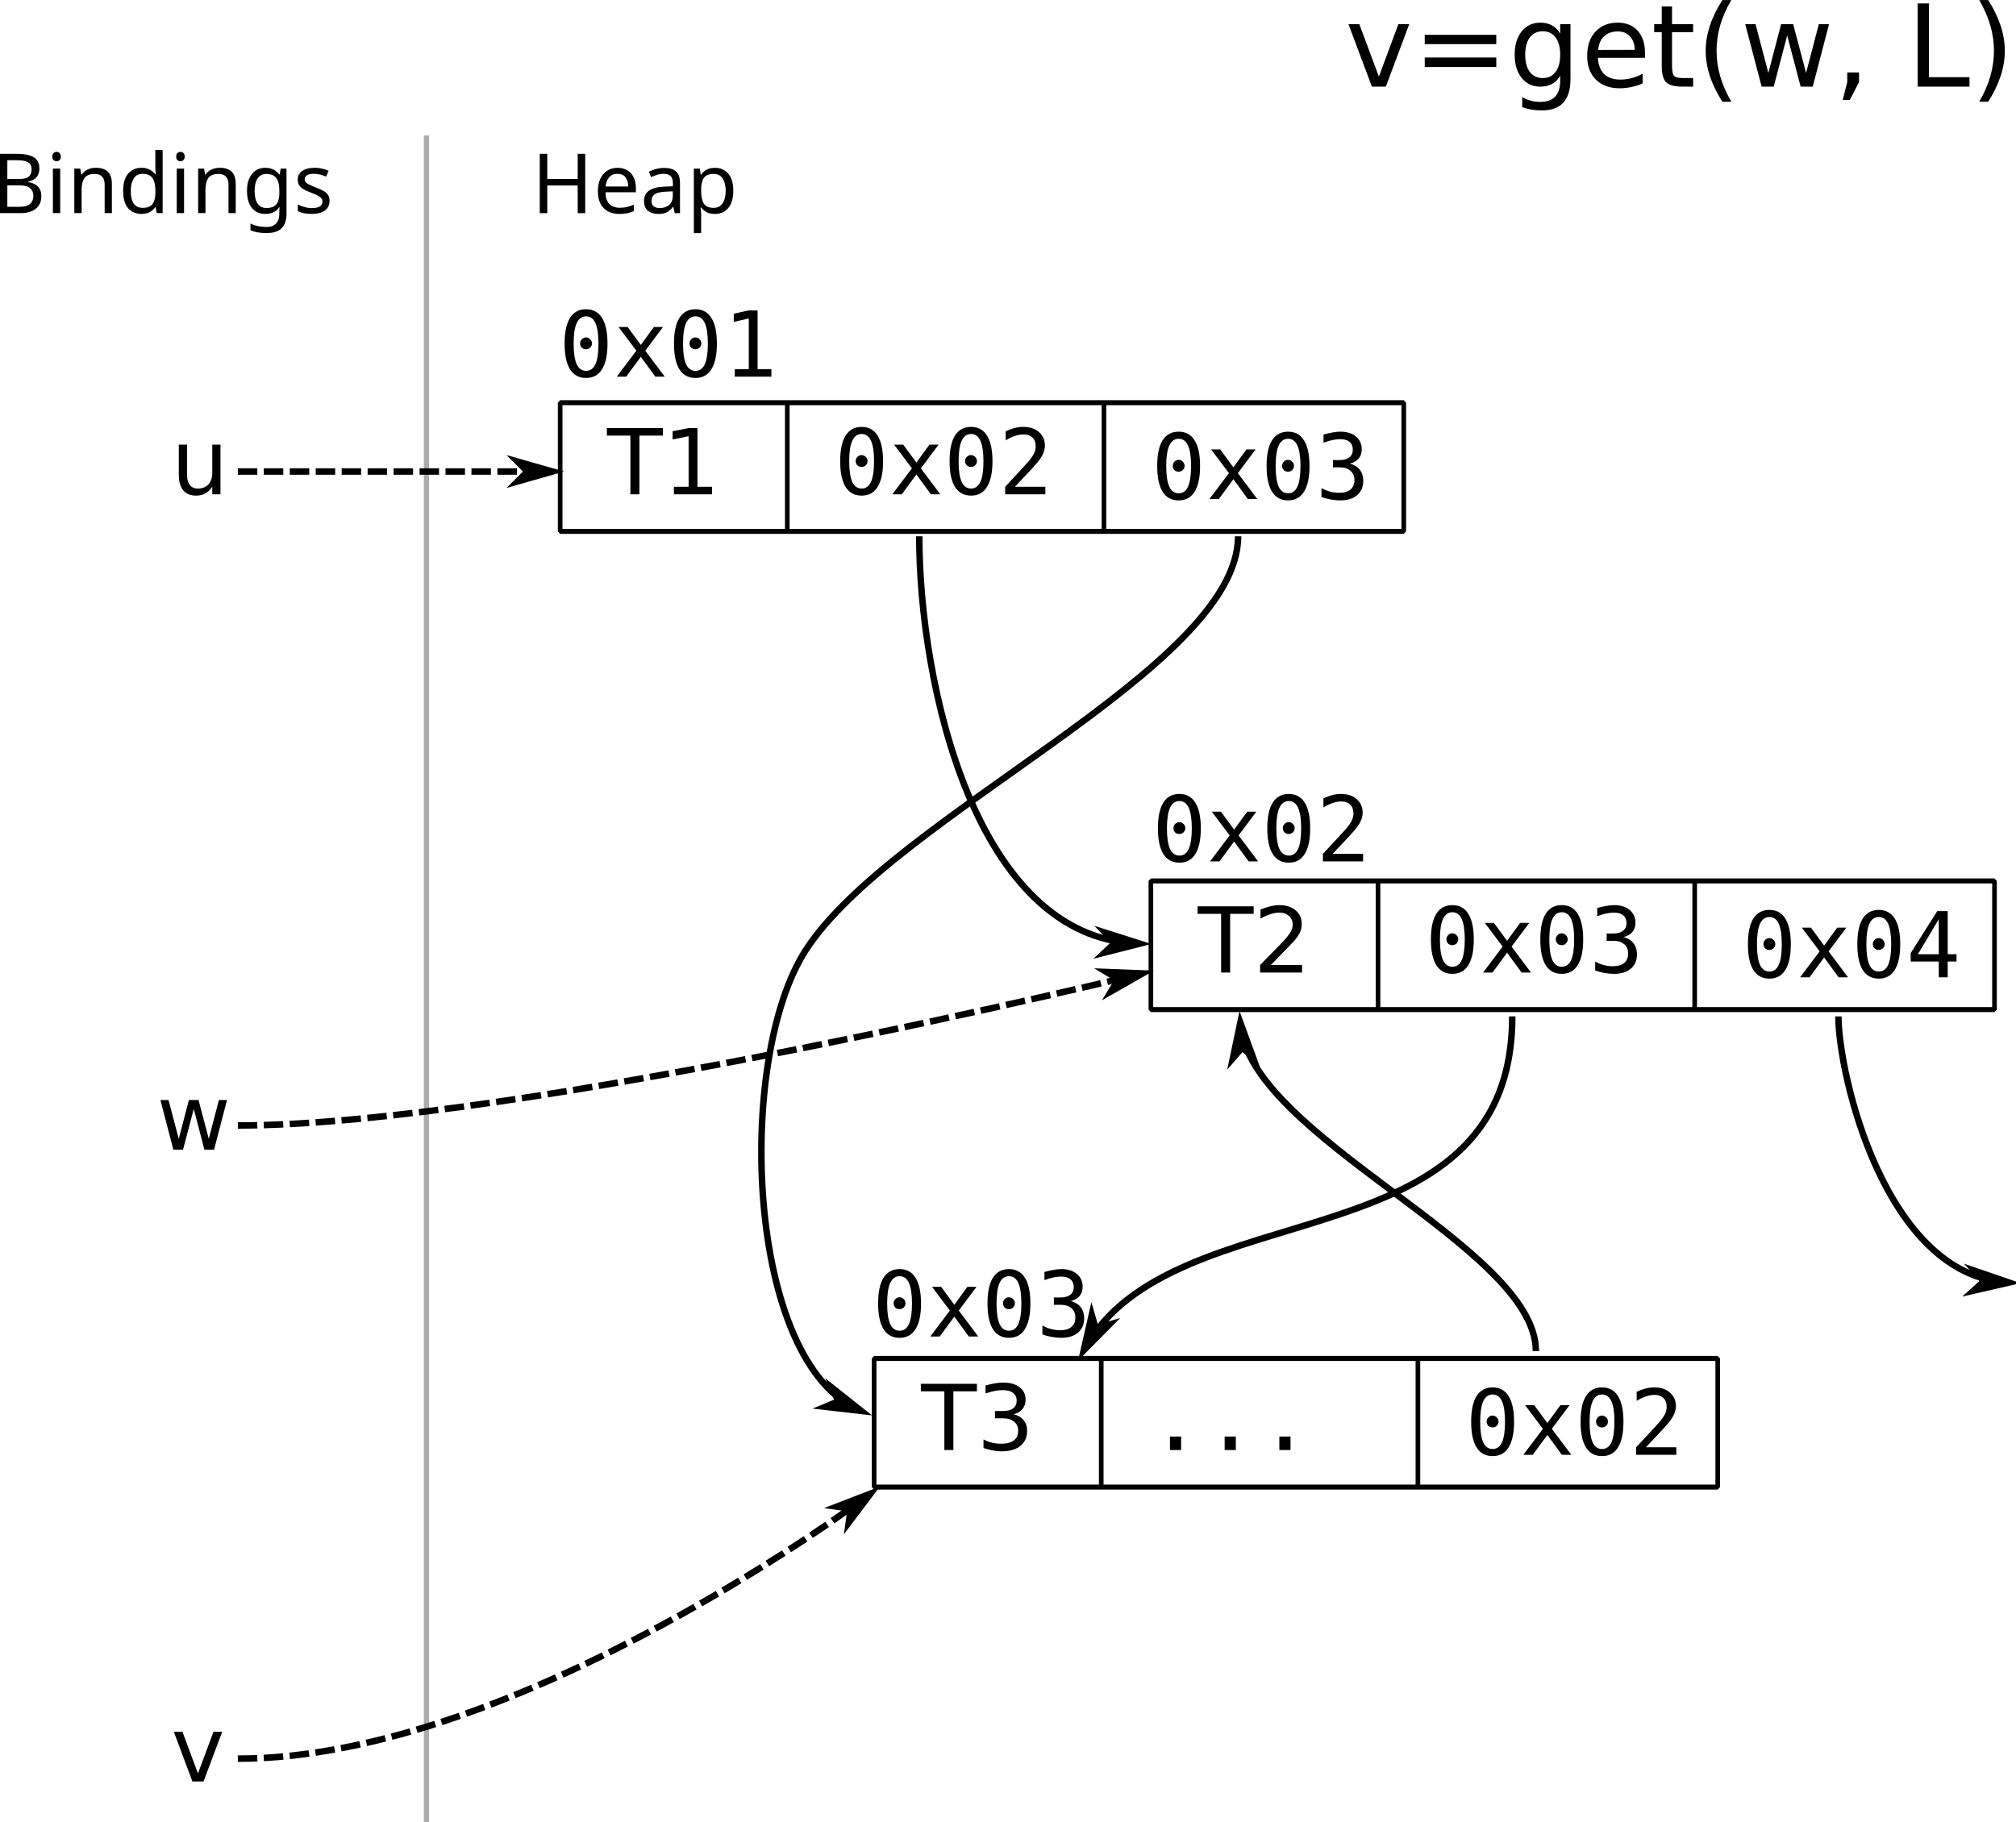
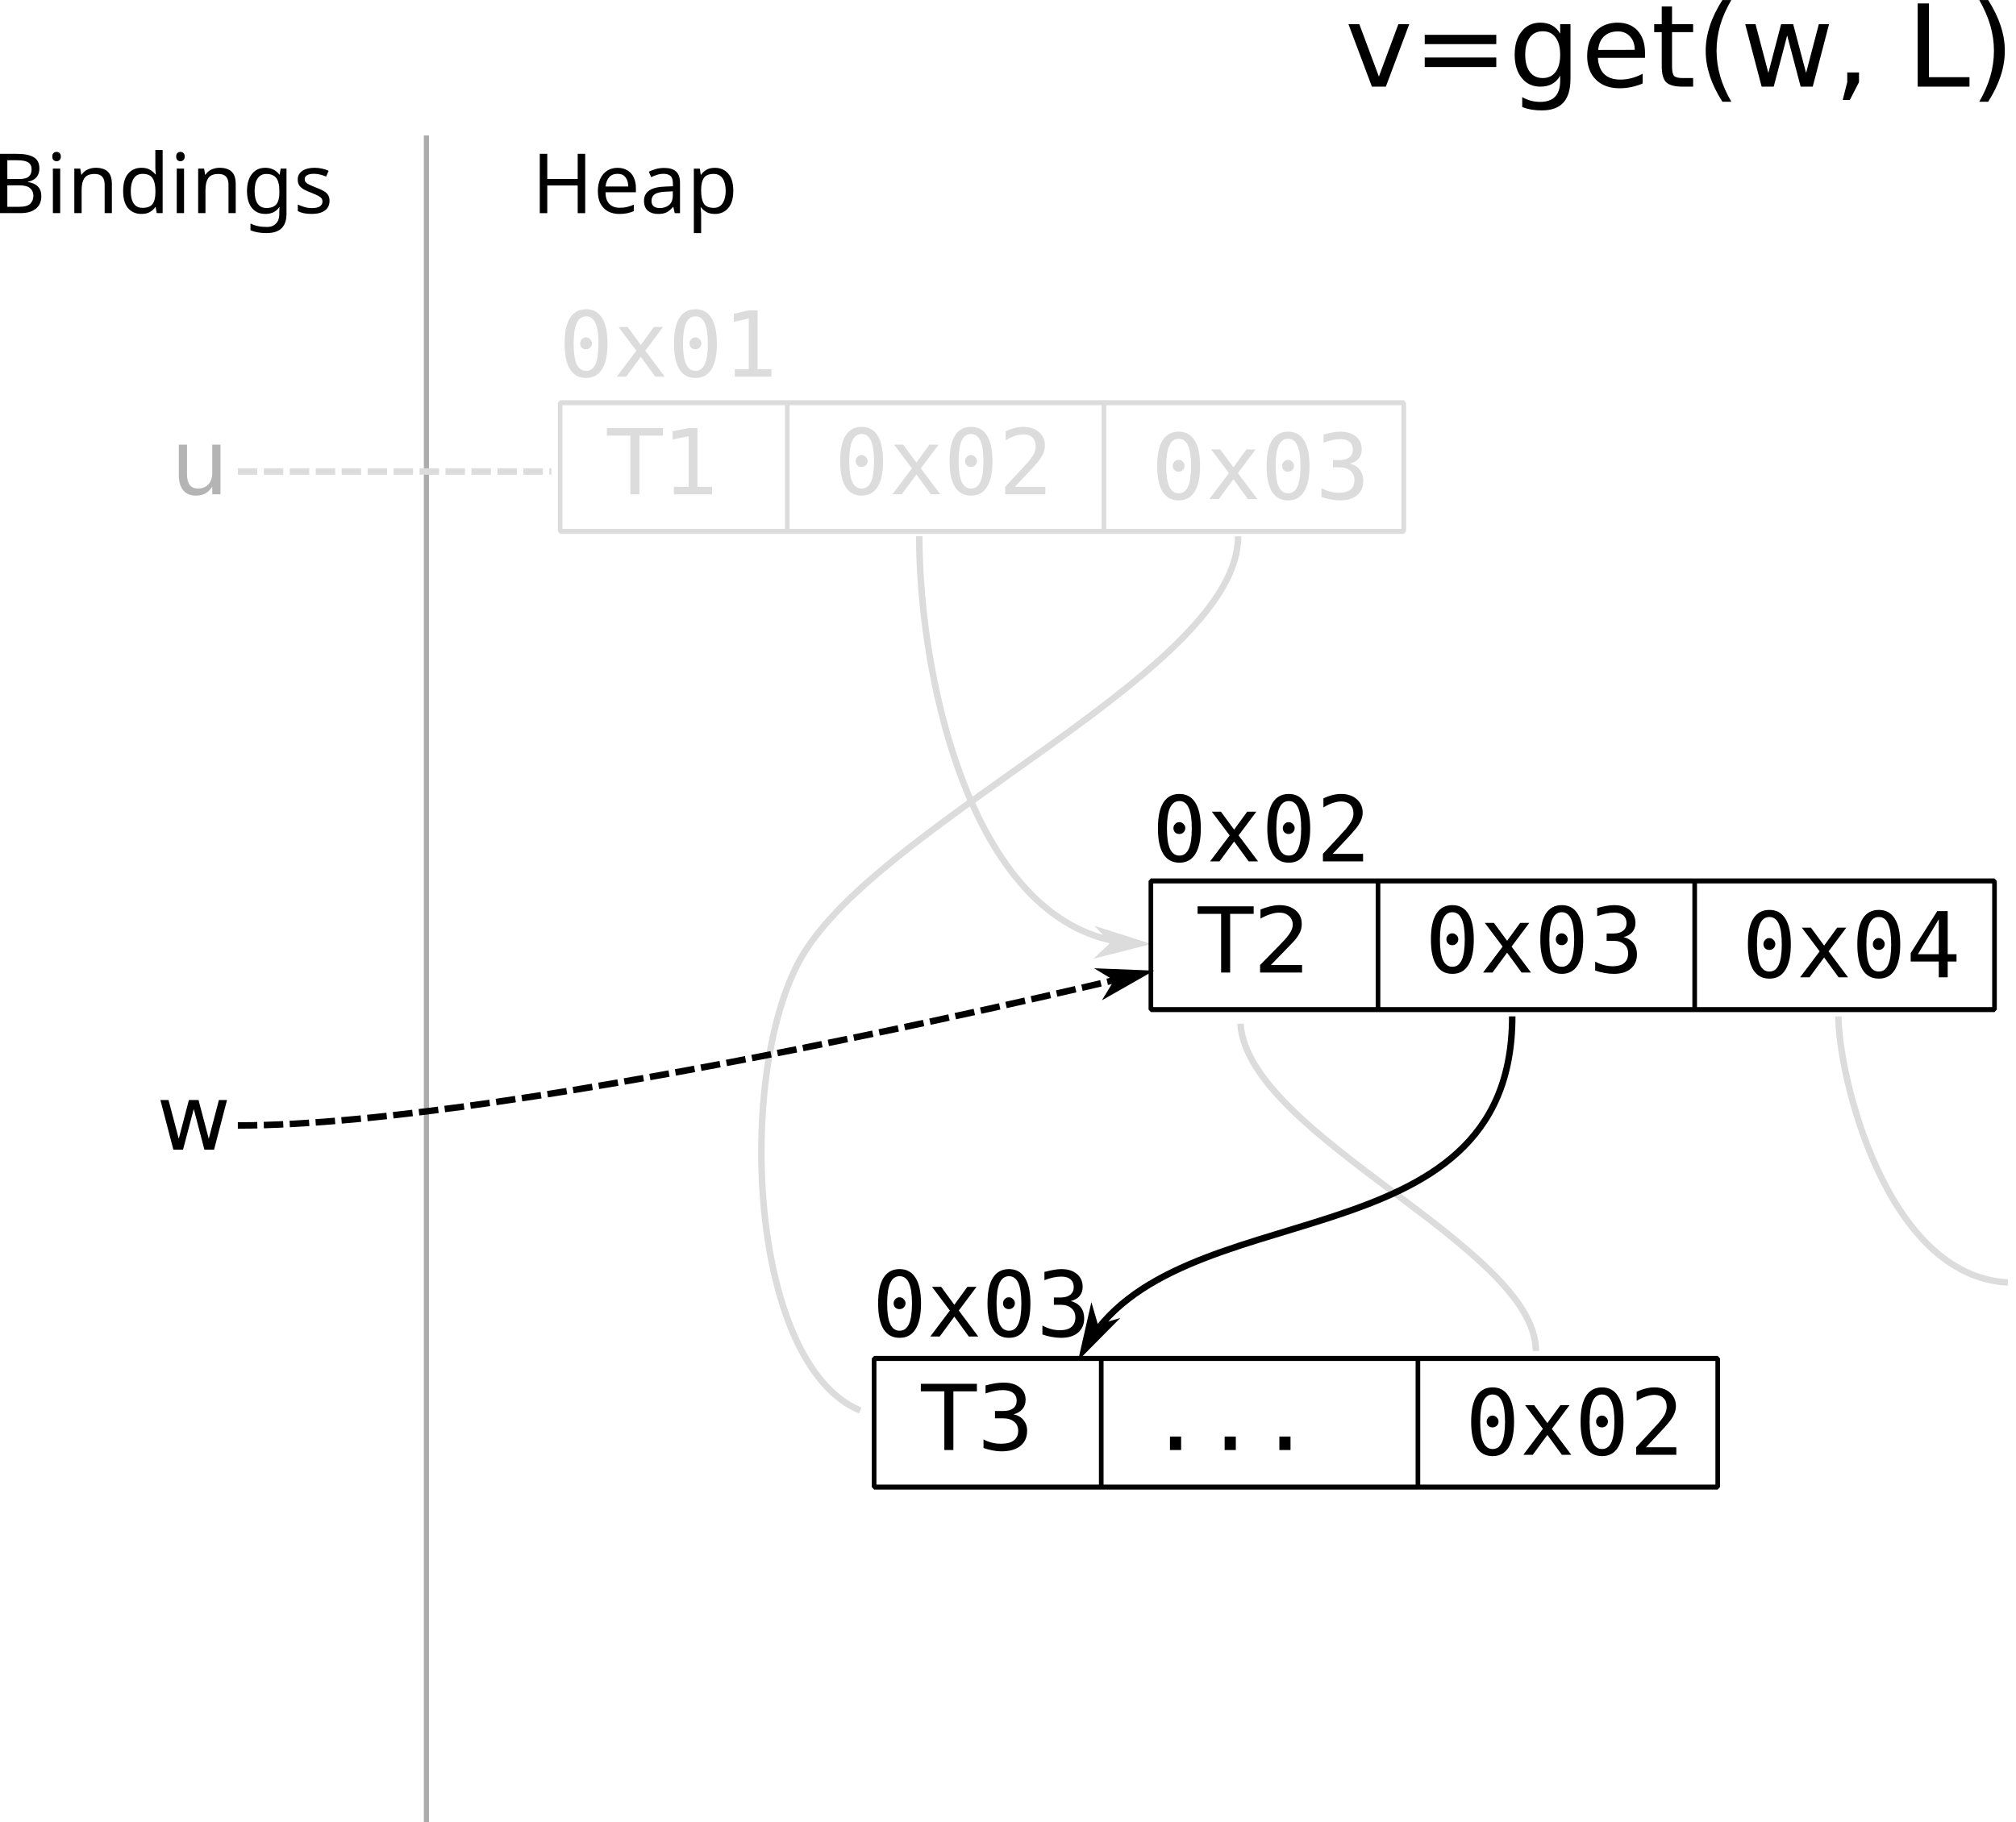
<svg xmlns="http://www.w3.org/2000/svg" id="svg2" version="1.1" width="388.334" height="350.986" xml:space="preserve">
  <defs id="defs6">
    <marker orient="auto" refY="0" refX="0" id="Arrow1Mend" style="overflow:visible">
      <path id="path4114" d="M 0,0 5,-5 -12.5,0 5,5 0,0 z" style="fill-rule:evenodd;stroke:#000000;stroke-width:1pt;marker-start:none" transform="matrix(-0.4,0,0,-0.4,-4,0)" />
    </marker>
    <marker orient="auto" refY="0" refX="0" id="Arrow1Lend" style="overflow:visible">
      <path id="path4108" d="M 0,0 5,-5 -12.5,0 5,5 0,0 z" style="fill-rule:evenodd;stroke:#000000;stroke-width:1pt;marker-start:none" transform="matrix(-0.8,0,0,-0.8,-10,0)" />
    </marker>
    <marker orient="auto" refY="0" refX="0" id="Arrow1Mend-3" style="overflow:visible">
      <path id="path4114-1" d="M 0,0 5,-5 -12.5,0 5,5 0,0 z" style="fill-rule:evenodd;stroke:#000000;stroke-width:1pt;marker-start:none" transform="matrix(-0.4,0,0,-0.4,-4,0)" />
    </marker>
    <marker orient="auto" refY="0" refX="0" id="Arrow1Mend-38" style="overflow:visible">
      <path id="path4114-2" d="M 0,0 5,-5 -12.5,0 5,5 0,0 z" style="fill-rule:evenodd;stroke:#000000;stroke-width:1pt;marker-start:none" transform="matrix(-0.4,0,0,-0.4,-4,0)" />
    </marker>
    <marker orient="auto" refY="0" refX="0" id="Arrow1Mend-5" style="overflow:visible">
      <path id="path4114-8" d="M 0,0 5,-5 -12.5,0 5,5 0,0 z" style="fill-rule:evenodd;stroke:#000000;stroke-width:1pt;marker-start:none" transform="matrix(-0.4,0,0,-0.4,-4,0)" />
    </marker>
    <marker orient="auto" refY="0" refX="0" id="Arrow1Mend-8" style="overflow:visible">
      <path id="path4114-6" d="M 0,0 5,-5 -12.5,0 5,5 0,0 z" style="fill-rule:evenodd;stroke:#000000;stroke-width:1pt;marker-start:none" transform="matrix(-0.4,0,0,-0.4,-4,0)" />
    </marker>
    <marker orient="auto" refY="0" refX="0" id="Arrow1Mend-52" style="overflow:visible">
      <path id="path4114-3" d="M 0,0 5,-5 -12.5,0 5,5 0,0 z" style="fill-rule:evenodd;stroke:#000000;stroke-width:1pt;marker-start:none" transform="matrix(-0.4,0,0,-0.4,-4,0)" />
    </marker>
    <marker orient="auto" refY="0" refX="0" id="Arrow1Mend-4" style="overflow:visible">
      <path id="path4114-7" d="M 0,0 5,-5 -12.5,0 5,5 0,0 z" style="fill-rule:evenodd;stroke:#000000;stroke-width:1pt;marker-start:none" transform="matrix(-0.4,0,0,-0.4,-4,0)" />
    </marker>
    <marker orient="auto" refY="0" refX="0" id="Arrow1Mend-49" style="overflow:visible">
      <path id="path4114-24" d="M 0,0 5,-5 -12.5,0 5,5 0,0 z" style="fill-rule:evenodd;stroke:#000000;stroke-width:1pt;marker-start:none" transform="matrix(-0.4,0,0,-0.4,-4,0)" />
    </marker>
    <marker orient="auto" refY="0" refX="0" id="Arrow1Mend-6" style="overflow:visible">
      <path id="path4114-5" d="M 0,0 5,-5 -12.5,0 5,5 0,0 z" style="fill-rule:evenodd;stroke:#000000;stroke-width:1pt;marker-start:none" transform="matrix(-0.4,0,0,-0.4,-4,0)" />
    </marker>
    <marker orient="auto" refY="0" refX="0" id="Arrow1Mend-61" style="overflow:visible">
      <path id="path4114-79" d="M 0,0 5,-5 -12.5,0 5,5 0,0 z" style="fill-rule:evenodd;stroke:#000000;stroke-width:1pt;marker-start:none" transform="matrix(-0.4,0,0,-0.4,-4,0)" />
    </marker>
    <marker orient="auto" refY="0" refX="0" id="marker5667" style="overflow:visible">
      <path id="path5669" d="M 0,0 5,-5 -12.5,0 5,5 0,0 z" style="fill-rule:evenodd;stroke:#000000;stroke-width:1pt;marker-start:none" transform="matrix(-0.4,0,0,-0.4,-4,0)" />
    </marker>
    <marker orient="auto" refY="0" refX="0" id="marker5671" style="overflow:visible">
      <path id="path5673" d="M 0,0 5,-5 -12.5,0 5,5 0,0 z" style="fill-rule:evenodd;stroke:#000000;stroke-width:1pt;marker-start:none" transform="matrix(-0.4,0,0,-0.4,-4,0)" />
    </marker>
    <marker orient="auto" refY="0" refX="0" id="Arrow1Mend-60" style="overflow:visible">
      <path id="path4114-9" d="M 0,0 5,-5 -12.5,0 5,5 0,0 z" style="fill-rule:evenodd;stroke:#000000;stroke-width:1pt;marker-start:none" transform="matrix(-0.4,0,0,-0.4,-4,0)" />
    </marker>
    <marker orient="auto" refY="0" refX="0" id="Arrow1Mend-64" style="overflow:visible">
      <path id="path4114-70" d="M 0,0 5,-5 -12.5,0 5,5 0,0 z" style="fill-rule:evenodd;stroke:#000000;stroke-width:1pt;marker-start:none" transform="matrix(-0.4,0,0,-0.4,-4,0)" />
    </marker>
+     <marker orient="auto" refY="0" refX="0" id="Arrow1Mend-64x" style="overflow:visible">
+       <path id="path18838" d="M 0,0 5,-5 -12.5,0 5,5 0,0 z" style="marker-start:none;stroke:#dcdcdc;stroke-width:1pt;fill:#dcdcdc;fill-rule:evenodd" transform="matrix(-0.4,0,0,-0.4,-4,0)" />
+     </marker>
+     <marker orient="auto" refY="0" refX="0" id="Arrow1MendB" style="overflow:visible">
+       <path id="path19091" d="M 0,0 5,-5 -12.5,0 5,5 0,0 z" style="marker-start:none;stroke:#dcdcdc;stroke-width:1pt;fill:#dcdcdc;fill-rule:evenodd" transform="matrix(-0.4,0,0,-0.4,-4,0)" />
+     </marker>
+     <marker orient="auto" refY="0" refX="0" id="Arrow1Menda" style="overflow:visible">
+       <path id="path19094" d="M 0,0 5,-5 -12.5,0 5,5 0,0 z" style="marker-start:none;stroke:#dcdcdc;stroke-width:1pt;fill:#dcdcdc;fill-rule:evenodd" transform="matrix(-0.4,0,0,-0.4,-4,0)" />
+     </marker>
+     <marker orient="auto" refY="0" refX="0" id="Arrow1MendC" style="overflow:visible">
+       <path id="path19351" d="M 0,0 5,-5 -12.5,0 5,5 0,0 z" style="marker-start:none;stroke:#dcdcdc;stroke-width:1pt;fill:#dcdcdc;fill-rule:evenodd" transform="matrix(-0.4,0,0,-0.4,-4,0)" />
+     </marker>
+     <marker orient="auto" refY="0" refX="0" id="Arrow1Mendt" style="overflow:visible">
+       <path id="path19612" d="M 0,0 5,-5 -12.5,0 5,5 0,0 z" style="marker-start:none;stroke:#dcdcdc;stroke-width:1pt;fill:#dcdcdc;fill-rule:evenodd" transform="matrix(-0.4,0,0,-0.4,-4,0)" />
+     </marker>
  </defs>
  <g id="g10" transform="matrix(1.25,0,0,-1.25,101.9578,305.7391)">
-     <path id="path62" style="fill:none;stroke:#000000;stroke-width:1;stroke-linecap:butt;stroke-linejoin:miter;stroke-miterlimit:1;stroke-opacity:1;stroke-dasharray:none;marker-mid:none;marker-end:url(#Arrow1Mend)" d="m 60.093,161.926 c 0,-22.67 8.641,-62.048 33.821,-62.783" />
-     <path id="path92" style="color:#000000;fill:none;stroke:#000000;stroke-width:1;stroke-linecap:butt;stroke-linejoin:miter;stroke-miterlimit:1;stroke-opacity:1;stroke-dasharray:none;stroke-dashoffset:0;marker:none;marker-end:url(#Arrow1Mend);visibility:visible;display:inline;overflow:visible;enable-background:accumulate" d="m 109.226,161.926 c 0,-20.36 -53.175,-42.932 -66.63,-63.798 C 31.673,81.19 33.4,34.455 51.004,27.174" />
+     <path id="path62" style="stroke-linejoin:miter;marker-end:url(#Arrow1Menda);stroke-opacity:1;stroke:#dcdcdc;stroke-linecap:butt;stroke-miterlimit:1;stroke-dasharray:none;stroke-width:1;marker-mid:none;fill:none" d="m 60.093,161.926 c 0,-22.67 8.641,-62.048 33.821,-62.783" />
+     <path id="path92" style="stroke-linejoin:miter;enable-background:accumulate;marker-end:url(#Arrow1MendB);stroke-opacity:1;color:#000000;stroke-dashoffset:0;visibility:visible;stroke:#dcdcdc;stroke-linecap:butt;stroke-miterlimit:1;marker:none;stroke-dasharray:none;overflow:visible;stroke-width:1;display:inline;fill:none" d="m 109.226,161.926 c 0,-20.36 -53.175,-42.932 -66.63,-63.798 C 31.673,81.19 33.4,34.455 51.004,27.174" />
+     <path id="path118" style="stroke-linejoin:miter;enable-background:accumulate;marker-end:url(#Arrow1Mendt);stroke-opacity:1;color:#000000;stroke-dashoffset:0;visibility:visible;stroke:#dcdcdc;stroke-linecap:butt;stroke-miterlimit:1;marker:none;stroke-dasharray:none;overflow:visible;stroke-width:1;display:inline;fill:none" d="m 155.117,36.339 c 0,16.11 -44.287,33.074 -45.534,50.449" />
    <path id="path98" style="color:#000000;fill:none;stroke:#000000;stroke-width:1;stroke-linecap:butt;stroke-linejoin:miter;stroke-miterlimit:1;stroke-opacity:1;stroke-dasharray:none;stroke-dashoffset:0;marker:none;marker-end:url(#Arrow1Mend);visibility:visible;display:inline;overflow:visible;enable-background:accumulate" d="m 151.471,87.926 c 0,-38.98 -52.245,-26.371 -65.956,-51.331" />
-     <path id="path112" style="color:#000000;fill:none;stroke:#000000;stroke-width:1;stroke-linecap:butt;stroke-linejoin:miter;stroke-miterlimit:1;stroke-opacity:1;stroke-dasharray:none;stroke-dashoffset:0;marker:none;marker-end:url(#Arrow1Mend);visibility:visible;display:inline;overflow:visible;enable-background:accumulate" d="m 201.735,87.926 c 0,-8.85 7.168,-40.017 26.117,-41.017" />
-     <path id="path118" style="color:#000000;fill:none;stroke:#000000;stroke-width:1;stroke-linecap:butt;stroke-linejoin:miter;stroke-miterlimit:1;stroke-opacity:1;stroke-dasharray:none;stroke-dashoffset:0;marker:none;marker-end:url(#Arrow1Mend);visibility:visible;display:inline;overflow:visible;enable-background:accumulate" d="m 155.117,36.339 c 0,16.11 -44.287,33.074 -45.534,50.449" />
+     <path id="path112" style="stroke-linejoin:miter;enable-background:accumulate;marker-end:url(#Arrow1MendC);stroke-opacity:1;color:#000000;stroke-dashoffset:0;visibility:visible;stroke:#dcdcdc;stroke-linecap:butt;stroke-miterlimit:1;marker:none;stroke-dasharray:none;overflow:visible;stroke-width:1;display:inline;fill:none" d="m 201.735,87.926 c 0,-8.85 7.168,-40.017 26.117,-41.017" />
    <g id="g5809">
      <text transform="scale(1,-1)" style="font-size:14px;font-style:normal;font-variant:normal;font-weight:normal;font-stretch:normal;text-align:start;line-height:125%;writing-mode:lr-tb;text-anchor:start;font-family:Andale Mono;-inkscape-font-specification:Andale Mono" id="text26-9" x="95.964" y="-111.82">
        <tspan style="font-size:14px;font-style:normal;font-variant:normal;font-weight:normal;font-stretch:normal;text-align:start;line-height:125%;writing-mode:lr-tb;text-anchor:start;fill:#000000;fill-opacity:1;fill-rule:nonzero;stroke:none;font-family:Andale Mono;-inkscape-font-specification:Andale Mono" x="95.964 104.964 113.964 122.964" y="-111.82" id="tspan28-5">0x02</tspan>
      </text>
      <g id="g5153-4" transform="translate(91.03113,-73.71575)">
        <g id="g16-2">
          <text id="text18-6" transform="matrix(1,0,0,-1,12,168.4)" style="font-size:14px;font-style:normal;font-variant:normal;font-weight:normal;font-stretch:normal;text-align:start;line-height:125%;writing-mode:lr-tb;text-anchor:start;font-family:Bitstream Vera Sans;-inkscape-font-specification:Bitstream Vera Sans">
            <tspan id="tspan20-8" y="0" x="0" style="font-size:14px;font-style:normal;font-variant:normal;font-weight:normal;font-stretch:normal;text-align:start;line-height:125%;writing-mode:lr-tb;text-anchor:start;fill:#000000;fill-opacity:1;fill-rule:nonzero;stroke:none;font-family:Bitstream Vera Sans;-inkscape-font-specification:Bitstream Vera Sans">T2</tspan>
          </text>
        </g>
        <g id="g24-7">
          <text id="text26-8" transform="matrix(1,0,0,-1,47,168.4)" style="font-size:14px;font-style:normal;font-variant:normal;font-weight:normal;font-stretch:normal;text-align:start;line-height:125%;writing-mode:lr-tb;text-anchor:start;font-family:Andale Mono;-inkscape-font-specification:Andale Mono">
            <tspan id="tspan28-59" y="0" x="0 9 18" style="font-size:14px;font-style:normal;font-variant:normal;font-weight:normal;font-stretch:normal;text-align:start;line-height:125%;writing-mode:lr-tb;text-anchor:start;fill:#000000;fill-opacity:1;fill-rule:nonzero;stroke:none;font-family:Andale Mono;-inkscape-font-specification:Andale Mono">0x03</tspan>
          </text>
        </g>
        <g id="g5121-8" transform="matrix(1,0,0,1.080744,0.7548638,-13.51353)">
          <path d="m 4,163.038 130,0 0,18.347 -130,0 0,-18.347 z" style="fill:none;stroke:#000000;stroke-width:0.714;stroke-linecap:butt;stroke-linejoin:miter;stroke-miterlimit:1;stroke-opacity:1;stroke-dasharray:none" id="path14-3" />
          <path d="m 39,163.038 0,18.347" style="fill:none;stroke:#000000;stroke-width:0.714;stroke-linecap:butt;stroke-linejoin:miter;stroke-miterlimit:1;stroke-opacity:1;stroke-dasharray:none" id="path22-6" />
          <path d="m 87.8,163.038 0,18.347" style="fill:none;stroke:#000000;stroke-width:0.714;stroke-linecap:butt;stroke-linejoin:miter;stroke-miterlimit:1;stroke-opacity:1;stroke-dasharray:none" id="path30-4" />
        </g>
        <g transform="translate(-42.1464,73.26363)" id="g48-3-7">
          <text id="text50-5-1" transform="matrix(1,0,0,-1,138,94.4)" style="font-size:14px;font-style:normal;font-variant:normal;font-weight:normal;font-stretch:normal;text-indent:0;text-align:start;text-decoration:none;line-height:125%;letter-spacing:normal;word-spacing:normal;text-transform:none;direction:ltr;block-progression:tb;writing-mode:lr-tb;text-anchor:start;baseline-shift:baseline;color:#000000;fill:#000000;fill-opacity:1;fill-rule:nonzero;stroke:none;stroke-width:1;marker:none;visibility:visible;display:inline;overflow:visible;enable-background:accumulate;font-family:Andale Mono;-inkscape-font-specification:Andale Mono">
            <tspan id="tspan52-7-5" y="0" x="0 9 18" style="font-size:14px;font-style:normal;font-variant:normal;font-weight:normal;font-stretch:normal;text-indent:0;text-align:start;text-decoration:none;line-height:125%;letter-spacing:normal;word-spacing:normal;text-transform:none;direction:ltr;block-progression:tb;writing-mode:lr-tb;text-anchor:start;baseline-shift:baseline;color:#000000;fill:#000000;fill-opacity:1;fill-rule:nonzero;stroke:none;stroke-width:1;marker:none;visibility:visible;display:inline;overflow:visible;enable-background:accumulate;font-family:Andale Mono;-inkscape-font-specification:Andale Mono">0x04</tspan>
          </text>
        </g>
      </g>
    </g>
    <text xml:space="preserve" style="font-size:9.6px;font-style:normal;font-variant:normal;font-weight:normal;font-stretch:normal;text-align:start;line-height:125%;letter-spacing:0px;word-spacing:0px;writing-mode:lr-tb;text-anchor:start;fill:#000000;fill-opacity:1;stroke:none;font-family:Sans;-inkscape-font-specification:Sans" x="0.377" y="-211.739" id="text5282" transform="scale(1,-1)">
      <tspan id="tspan5284" x="0.377" y="-211.739" style="font-size:12.8px;font-style:normal;font-variant:normal;font-weight:normal;font-stretch:normal;text-align:start;line-height:125%;writing-mode:lr-tb;text-anchor:start;font-family:Sans;-inkscape-font-specification:Sans">Heap</tspan>
    </text>
    <g id="g5827">
      <g id="g5153">
-         <g id="g16">
-           <text id="text18" transform="matrix(1,0,0,-1,12,168.4)" style="font-size:14px;font-style:normal;font-variant:normal;font-weight:normal;font-stretch:normal;text-align:start;line-height:125%;writing-mode:lr-tb;text-anchor:start;font-family:Bitstream Vera Sans;-inkscape-font-specification:Bitstream Vera Sans">
-             <tspan id="tspan20" y="0" x="0 10.277" style="font-size:14px;font-style:normal;font-variant:normal;font-weight:normal;font-stretch:normal;text-align:start;line-height:125%;writing-mode:lr-tb;text-anchor:start;fill:#000000;fill-opacity:1;fill-rule:nonzero;stroke:none;font-family:Bitstream Vera Sans;-inkscape-font-specification:Bitstream Vera Sans">T1</tspan>
+         <g id="g16" style="fill:#dcdcdc;fill-opacity:1">
+           <text id="text18" transform="matrix(1,0,0,-1,12,168.4)" style="font-size:14px;font-style:normal;font-variant:normal;font-weight:normal;font-stretch:normal;text-align:start;line-height:125%;writing-mode:lr-tb;text-anchor:start;font-family:Bitstream Vera Sans;-inkscape-font-specification:Bitstream Vera Sans;fill:#dcdcdc;fill-opacity:1">
+             <tspan id="tspan20" y="0" x="0 10.277" style="font-size:14px;font-style:normal;font-variant:normal;font-weight:normal;font-stretch:normal;text-align:start;line-height:125%;writing-mode:lr-tb;text-anchor:start;fill:#dcdcdc;fill-opacity:1;fill-rule:nonzero;stroke:none;font-family:Bitstream Vera Sans;-inkscape-font-specification:Bitstream Vera Sans">T1</tspan>
          </text>
        </g>
-         <g id="g24">
-           <text id="text26" transform="matrix(1,0,0,-1,47,168.4)" style="font-size:14px;font-style:normal;font-variant:normal;font-weight:normal;font-stretch:normal;text-align:start;line-height:125%;writing-mode:lr-tb;text-anchor:start;font-family:Andale Mono;-inkscape-font-specification:Andale Mono">
-             <tspan id="tspan28" y="0" x="0 9 18 27" style="font-size:14px;font-style:normal;font-variant:normal;font-weight:normal;font-stretch:normal;text-align:start;line-height:125%;writing-mode:lr-tb;text-anchor:start;fill:#000000;fill-opacity:1;fill-rule:nonzero;stroke:none;font-family:Andale Mono;-inkscape-font-specification:Andale Mono">0x02</tspan>
+         <g id="g24" style="fill:#dcdcdc;fill-opacity:1">
+           <text id="text26" transform="matrix(1,0,0,-1,47,168.4)" style="font-size:14px;font-style:normal;font-variant:normal;font-weight:normal;font-stretch:normal;text-align:start;line-height:125%;writing-mode:lr-tb;text-anchor:start;font-family:Andale Mono;-inkscape-font-specification:Andale Mono;fill:#dcdcdc;fill-opacity:1">
+             <tspan id="tspan28" y="0" x="0 9 18 27" style="font-size:14px;font-style:normal;font-variant:normal;font-weight:normal;font-stretch:normal;text-align:start;line-height:125%;writing-mode:lr-tb;text-anchor:start;fill:#dcdcdc;fill-opacity:1;fill-rule:nonzero;stroke:none;font-family:Andale Mono;-inkscape-font-specification:Andale Mono">0x02</tspan>
          </text>
        </g>
-         <g id="g5121" transform="matrix(1,0,0,1.080744,0.7548638,-13.51353)">
-           <path d="m 4,163.038 130,0 0,18.347 -130,0 0,-18.347 z" style="fill:none;stroke:#000000;stroke-width:0.714;stroke-linecap:butt;stroke-linejoin:miter;stroke-miterlimit:1;stroke-opacity:1;stroke-dasharray:none" id="path14" />
-           <path d="m 39,163.038 0,18.347" style="fill:none;stroke:#000000;stroke-width:0.714;stroke-linecap:butt;stroke-linejoin:miter;stroke-miterlimit:1;stroke-opacity:1;stroke-dasharray:none" id="path22" />
-           <path d="m 87.8,163.038 0,18.347" style="fill:none;stroke:#000000;stroke-width:0.714;stroke-linecap:butt;stroke-linejoin:miter;stroke-miterlimit:1;stroke-opacity:1;stroke-dasharray:none" id="path30" />
+         <g id="g5121" transform="matrix(1,0,0,1.080744,0.7548638,-13.51353)" style="stroke:#dcdcdc;stroke-opacity:1">
+           <path d="m 4,163.038 130,0 0,18.347 -130,0 0,-18.347 z" style="fill:none;stroke:#dcdcdc;stroke-width:0.714;stroke-linecap:butt;stroke-linejoin:miter;stroke-miterlimit:1;stroke-opacity:1;stroke-dasharray:none" id="path14" />
+           <path d="m 39,163.038 0,18.347" style="fill:none;stroke:#dcdcdc;stroke-width:0.714;stroke-linecap:butt;stroke-linejoin:miter;stroke-miterlimit:1;stroke-opacity:1;stroke-dasharray:none" id="path22" />
+           <path d="m 87.8,163.038 0,18.347" style="fill:none;stroke:#dcdcdc;stroke-width:0.714;stroke-linecap:butt;stroke-linejoin:miter;stroke-miterlimit:1;stroke-opacity:1;stroke-dasharray:none" id="path30" />
        </g>
-         <g transform="translate(-42.1464,73.26363)" id="g48-3">
-           <text id="text50-5" transform="matrix(1,0,0,-1,138,94.4)" style="font-size:14px;font-style:normal;font-variant:normal;font-weight:normal;font-stretch:normal;text-indent:0;text-align:start;text-decoration:none;line-height:125%;letter-spacing:normal;word-spacing:normal;text-transform:none;direction:ltr;block-progression:tb;writing-mode:lr-tb;text-anchor:start;baseline-shift:baseline;color:#000000;fill:#000000;fill-opacity:1;fill-rule:nonzero;stroke:none;stroke-width:1;marker:none;visibility:visible;display:inline;overflow:visible;enable-background:accumulate;font-family:Andale Mono;-inkscape-font-specification:Andale Mono">
-             <tspan id="tspan52-7" y="0" x="0 9 18 27" style="font-size:14px;font-style:normal;font-variant:normal;font-weight:normal;font-stretch:normal;text-indent:0;text-align:start;text-decoration:none;line-height:125%;letter-spacing:normal;word-spacing:normal;text-transform:none;direction:ltr;block-progression:tb;writing-mode:lr-tb;text-anchor:start;baseline-shift:baseline;color:#000000;fill:#000000;fill-opacity:1;fill-rule:nonzero;stroke:none;stroke-width:1;marker:none;visibility:visible;display:inline;overflow:visible;enable-background:accumulate;font-family:Andale Mono;-inkscape-font-specification:Andale Mono">0x03</tspan>
+         <g transform="translate(-42.1464,73.26363)" id="g48-3" style="fill:#dcdcdc;fill-opacity:1">
+           <text id="text50-5" transform="matrix(1,0,0,-1,138,94.4)" style="font-size:14px;font-style:normal;font-variant:normal;font-weight:normal;font-stretch:normal;text-indent:0;text-align:start;text-decoration:none;line-height:125%;letter-spacing:normal;word-spacing:normal;text-transform:none;direction:ltr;block-progression:tb;writing-mode:lr-tb;text-anchor:start;baseline-shift:baseline;color:#000000;fill:#dcdcdc;fill-opacity:1;fill-rule:nonzero;stroke:none;stroke-width:1;marker:none;visibility:visible;display:inline;overflow:visible;enable-background:accumulate;font-family:Andale Mono;-inkscape-font-specification:Andale Mono">
+             <tspan id="tspan52-7" y="0" x="0 9 18 27" style="font-size:14px;font-style:normal;font-variant:normal;font-weight:normal;font-stretch:normal;text-indent:0;text-align:start;text-decoration:none;line-height:125%;letter-spacing:normal;word-spacing:normal;text-transform:none;direction:ltr;block-progression:tb;writing-mode:lr-tb;text-anchor:start;baseline-shift:baseline;color:#000000;fill:#dcdcdc;fill-opacity:1;fill-rule:nonzero;stroke:none;stroke-width:1;marker:none;visibility:visible;display:inline;overflow:visible;enable-background:accumulate;font-family:Andale Mono;-inkscape-font-specification:Andale Mono">0x03</tspan>
          </text>
        </g>
      </g>
-       <text transform="scale(1,-1)" style="font-size:14px;font-style:normal;font-variant:normal;font-weight:normal;font-stretch:normal;text-align:start;line-height:125%;writing-mode:lr-tb;text-anchor:start;font-family:Andale Mono;-inkscape-font-specification:Andale Mono" id="text26-9-3" x="4.536" y="-186.535">
-         <tspan style="font-size:14px;font-style:normal;font-variant:normal;font-weight:normal;font-stretch:normal;text-align:start;line-height:125%;writing-mode:lr-tb;text-anchor:start;fill:#000000;fill-opacity:1;fill-rule:nonzero;stroke:none;font-family:Andale Mono;-inkscape-font-specification:Andale Mono" x="4.536 13.536 22.536" y="-186.535" id="tspan28-5-9">0x01</tspan>
+       <text transform="scale(1,-1)" style="font-size:14px;font-style:normal;font-variant:normal;font-weight:normal;font-stretch:normal;text-align:start;line-height:125%;writing-mode:lr-tb;text-anchor:start;font-family:Andale Mono;-inkscape-font-specification:Andale Mono;fill:#dcdcdc;fill-opacity:1" id="text26-9-3" x="4.536" y="-186.535">
+         <tspan style="font-size:14px;font-style:normal;font-variant:normal;font-weight:normal;font-stretch:normal;text-align:start;line-height:125%;writing-mode:lr-tb;text-anchor:start;fill:#dcdcdc;fill-opacity:1;fill-rule:nonzero;stroke:none;font-family:Andale Mono;-inkscape-font-specification:Andale Mono" x="4.536 13.536 22.536" y="-186.535" id="tspan28-5-9">0x01</tspan>
      </text>
    </g>
    <text xml:space="preserve" style="font-size:12px;font-style:normal;font-variant:normal;font-weight:normal;font-stretch:normal;text-align:start;line-height:125%;letter-spacing:0px;word-spacing:0px;writing-mode:lr-tb;text-anchor:start;fill:#000000;fill-opacity:1;stroke:none;font-family:Bitstream Vera Sans;-inkscape-font-specification:Bitstream Vera Sans" x="157.106" y="102.378" id="text5341" transform="matrix(0.8,0,0,-0.8,0,194)">
      <tspan id="tspan5343" x="157.106" y="102.378"> </tspan>
    </text>
    <g id="g5791">
      <g id="g5153-4-3" transform="translate(48.38132,-147.315)">
        <g id="g16-2-2">
          <text id="text18-6-8" transform="matrix(1,0,0,-1,12,168.4)" style="font-size:14px;font-style:normal;font-variant:normal;font-weight:normal;font-stretch:normal;text-align:start;line-height:125%;writing-mode:lr-tb;text-anchor:start;font-family:Bitstream Vera Sans;-inkscape-font-specification:Bitstream Vera Sans">
            <tspan id="tspan20-8-7" y="0" x="0" style="font-size:14px;font-style:normal;font-variant:normal;font-weight:normal;font-stretch:normal;text-align:start;line-height:125%;writing-mode:lr-tb;text-anchor:start;fill:#000000;fill-opacity:1;fill-rule:nonzero;stroke:none;font-family:Bitstream Vera Sans;-inkscape-font-specification:Bitstream Vera Sans">T3</tspan>
          </text>
        </g>
        <g id="g24-7-1">
          <text id="text26-8-6" transform="matrix(1,0,0,-1,47,168.4)" style="font-size:14px;font-style:normal;font-variant:normal;font-weight:normal;font-stretch:normal;text-align:start;line-height:125%;writing-mode:lr-tb;text-anchor:start;font-family:Andale Mono;-inkscape-font-specification:Andale Mono">
            <tspan y="0" x="0" id="tspan28-59-1" style="font-size:14px;font-style:normal;font-variant:normal;font-weight:normal;font-stretch:normal;text-align:start;line-height:125%;writing-mode:lr-tb;text-anchor:start;fill:#000000;fill-opacity:1;fill-rule:nonzero;stroke:none;font-family:Andale Mono;-inkscape-font-specification:Andale Mono">...</tspan>
          </text>
        </g>
        <g id="g5121-8-9" transform="matrix(1,0,0,1.080744,0.7548638,-13.51353)">
          <path d="m 4,163.038 130,0 0,18.347 -130,0 0,-18.347 z" style="fill:none;stroke:#000000;stroke-width:0.714;stroke-linecap:butt;stroke-linejoin:miter;stroke-miterlimit:1;stroke-opacity:1;stroke-dasharray:none" id="path14-3-1" />
          <path d="m 39,163.038 0,18.347" style="fill:none;stroke:#000000;stroke-width:0.714;stroke-linecap:butt;stroke-linejoin:miter;stroke-miterlimit:1;stroke-opacity:1;stroke-dasharray:none" id="path22-6-2" />
          <path d="m 87.8,163.038 0,18.347" style="fill:none;stroke:#000000;stroke-width:0.714;stroke-linecap:butt;stroke-linejoin:miter;stroke-miterlimit:1;stroke-opacity:1;stroke-dasharray:none" id="path30-4-1" />
        </g>
        <g transform="translate(-42.1464,73.26363)" id="g48-3-7-4">
          <text id="text50-5-1-6" transform="matrix(1,0,0,-1,138,94.4)" style="font-size:14px;font-style:normal;font-variant:normal;font-weight:normal;font-stretch:normal;text-indent:0;text-align:start;text-decoration:none;line-height:125%;letter-spacing:normal;word-spacing:normal;text-transform:none;direction:ltr;block-progression:tb;writing-mode:lr-tb;text-anchor:start;baseline-shift:baseline;color:#000000;fill:#000000;fill-opacity:1;fill-rule:nonzero;stroke:none;stroke-width:1;marker:none;visibility:visible;display:inline;overflow:visible;enable-background:accumulate;font-family:Andale Mono;-inkscape-font-specification:Andale Mono">
            <tspan id="tspan52-7-5-0" y="0" x="0 9 18" style="font-size:14px;font-style:normal;font-variant:normal;font-weight:normal;font-stretch:normal;text-indent:0;text-align:start;text-decoration:none;line-height:125%;letter-spacing:normal;word-spacing:normal;text-transform:none;direction:ltr;block-progression:tb;writing-mode:lr-tb;text-anchor:start;baseline-shift:baseline;color:#000000;fill:#000000;fill-opacity:1;fill-rule:nonzero;stroke:none;stroke-width:1;marker:none;visibility:visible;display:inline;overflow:visible;enable-background:accumulate;font-family:Andale Mono;-inkscape-font-specification:Andale Mono">0x02</tspan>
          </text>
        </g>
      </g>
      <text transform="scale(1,-1)" style="font-size:14px;font-style:normal;font-variant:normal;font-weight:normal;font-stretch:normal;text-align:start;line-height:125%;writing-mode:lr-tb;text-anchor:start;font-family:Andale Mono;-inkscape-font-specification:Andale Mono" id="text26-9-4" x="52.847" y="-38.582">
        <tspan style="font-size:14px;font-style:normal;font-variant:normal;font-weight:normal;font-stretch:normal;text-align:start;line-height:125%;writing-mode:lr-tb;text-anchor:start;fill:#000000;fill-opacity:1;fill-rule:nonzero;stroke:none;font-family:Andale Mono;-inkscape-font-specification:Andale Mono" x="52.847 61.847 70.847" y="-38.582" id="tspan28-5-2">0x03</tspan>
      </text>
    </g>
    <flowRoot xml:space="preserve" id="flowRoot5398" style="font-size:12px;font-style:normal;font-variant:normal;font-weight:normal;font-stretch:normal;text-align:start;line-height:125%;letter-spacing:0px;word-spacing:0px;writing-mode:lr-tb;text-anchor:start;fill:#000000;fill-opacity:1;stroke:none;font-family:Bitstream Vera Sans;-inkscape-font-specification:Bitstream Vera Sans" transform="matrix(0.8,0,0,-0.8,0,194)">
      <flowRegion id="flowRegion5400">
        <rect id="rect5402" width="116.532" height="107.568" x="-157.578" y="-52.84" />
      </flowRegion>
      <flowPara id="flowPara5404" />
    </flowRoot>
  </g>
  <g id="layer1" style="display:inline" transform="translate(-22,25.60093)">
    <path style="fill:none;stroke:#acacac;stroke-width:1px;stroke-linecap:butt;stroke-linejoin:miter;stroke-opacity:1" d="m 104.143,0.5 0,325.535" id="path5054" />
    <text xml:space="preserve" style="font-size:16px;font-style:normal;font-variant:normal;font-weight:normal;font-stretch:normal;text-align:start;line-height:125%;letter-spacing:0px;word-spacing:0px;writing-mode:lr-tb;text-anchor:start;fill:#000000;fill-opacity:1;stroke:none;font-family:Sans;-inkscape-font-specification:Sans" x="20.43" y="15.464" id="text5282-3">
      <tspan id="tspan5316" x="20.43" y="15.464">Bindings</tspan>
    </text>
    <g transform="matrix(1.25,0,0,-1.25,123.9578,280.1381)" id="g5433">
-       <text transform="scale(1,-1)" id="text18-9" style="font-size:14px;font-style:normal;font-variant:normal;font-weight:normal;font-stretch:normal;text-align:start;line-height:125%;writing-mode:lr-tb;text-anchor:start;font-family:Bitstream Vera Sans;-inkscape-font-specification:Bitstream Vera Sans" x="-55.2" y="-168.4">
-         <tspan y="-168.4" id="tspan20-4" x="-55.2" style="font-size:14px;font-style:normal;font-variant:normal;font-weight:normal;font-stretch:normal;text-align:start;line-height:125%;writing-mode:lr-tb;text-anchor:start;fill:#000000;fill-opacity:1;fill-rule:nonzero;stroke:none;font-family:Bitstream Vera Sans;-inkscape-font-specification:Bitstream Vera Sans">u</tspan>
+       <text transform="scale(1,-1)" id="text18-9" style="font-size:14px;font-style:normal;font-variant:normal;font-weight:normal;font-stretch:normal;text-align:start;line-height:125%;writing-mode:lr-tb;text-anchor:start;font-family:Bitstream Vera Sans;-inkscape-font-specification:Bitstream Vera Sans;fill:#b4b4b4;fill-opacity:1" x="-55.2" y="-168.4">
+         <tspan y="-168.4" id="tspan20-4" x="-55.2" style="font-size:14px;font-style:normal;font-variant:normal;font-weight:normal;font-stretch:normal;text-align:start;line-height:125%;writing-mode:lr-tb;text-anchor:start;fill:#b4b4b4;fill-opacity:1;fill-rule:nonzero;stroke:none;font-family:Bitstream Vera Sans;-inkscape-font-specification:Bitstream Vera Sans">u</tspan>
      </text>
-       <path id="path5406" d="m -44.914,171.912 c 43.405,0 48.311,0 48.311,0" style="color:#000000;fill:none;stroke:#000000;stroke-width:1;stroke-linecap:butt;stroke-linejoin:miter;stroke-miterlimit:1;stroke-opacity:1;stroke-dasharray:3, 1;stroke-dashoffset:0;marker:none;marker-end:url(#Arrow1Mend);visibility:visible;display:inline;overflow:visible;enable-background:accumulate" />
+       <path id="path5406" d="m -44.914,171.912 c 43.405,0 48.311,0 48.311,0" style="stroke-linejoin:miter;enable-background:accumulate;marker-end:url(#Arrow1Mend-64x);stroke-opacity:1;fill-opacity:1;color:#000000;stroke-dashoffset:0;visibility:visible;stroke:#dcdcdc;stroke-linecap:butt;stroke-miterlimit:1;marker:none;stroke-dasharray:3, 1;overflow:visible;stroke-width:1;display:inline;fill:#b4b4b4" />
    </g>
    <g transform="matrix(1.25,0,0,-1.25,123.9578,280.1381)" id="g5650">
      <text transform="scale(1,-1)" y="-67.377" x="-57.443" style="font-size:14px;font-style:normal;font-variant:normal;font-weight:normal;font-stretch:normal;text-align:start;line-height:125%;writing-mode:lr-tb;text-anchor:start;font-family:Bitstream Vera Sans;-inkscape-font-specification:Bitstream Vera Sans" id="text18-9-4-6">
        <tspan style="font-size:14px;font-style:normal;font-variant:normal;font-weight:normal;font-stretch:normal;text-align:start;line-height:125%;writing-mode:lr-tb;text-anchor:start;fill:#000000;fill-opacity:1;fill-rule:nonzero;stroke:none;font-family:Bitstream Vera Sans;-inkscape-font-specification:Bitstream Vera Sans" x="-57.443" id="tspan20-4-3-2" y="-67.377">w</tspan>
      </text>
      <path style="color:#000000;fill:none;stroke:#000000;stroke-width:1;stroke-linecap:butt;stroke-linejoin:miter;stroke-miterlimit:1;stroke-opacity:1;stroke-dasharray:3, 1;stroke-dashoffset:0;marker:none;marker-end:url(#Arrow1Mend);visibility:visible;display:inline;overflow:visible;enable-background:accumulate" d="m -44.914,71.112 c 43.405,0 139.272,23.401 139.272,23.401" id="path5406-0-1" />
    </g>
  </g>
  <g id="layer2" style="display:inline" transform="translate(-22,25.60093)">
    <text xml:space="preserve" style="font-size:22px;font-style:normal;font-variant:normal;font-weight:normal;font-stretch:normal;text-align:start;line-height:125%;letter-spacing:0px;word-spacing:0px;writing-mode:lr-tb;text-anchor:start;fill:#000000;fill-opacity:1;stroke:none;display:inline;font-family:Bitstream Vera Sans;-inkscape-font-specification:Bitstream Vera Sans" x="281.094" y="-8.908" id="text5756">
      <tspan id="tspan5758" x="281.094" y="-8.908">v=get(w, L)</tspan>
    </text>
  </g>
-   <g id="layer3" style="display:inline" transform="translate(-22,25.60093)">
+   <g id="layer3" style="display:none" transform="translate(-22,25.60093)">
    <g style="display:inline" transform="matrix(1.25,0,0,-1.25,123.9578,528.1381)" id="g5433-8">
      <text transform="scale(1,-1)" id="text18-9-7" style="font-size:14px;font-style:normal;font-variant:normal;font-weight:normal;font-stretch:normal;text-align:start;line-height:125%;writing-mode:lr-tb;text-anchor:start;font-family:Bitstream Vera Sans;-inkscape-font-specification:Bitstream Vera Sans" x="-55.2" y="-168.4">
        <tspan y="-168.4" id="tspan20-4-0" x="-55.2" style="font-size:14px;font-style:normal;font-variant:normal;font-weight:normal;font-stretch:normal;text-align:start;line-height:125%;writing-mode:lr-tb;text-anchor:start;fill:#000000;fill-opacity:1;fill-rule:nonzero;stroke:none;font-family:Bitstream Vera Sans;-inkscape-font-specification:Bitstream Vera Sans">v</tspan>
      </text>
      <path id="path5406-1" d="m -44.914,171.912 c 43.405,0 97.377,40.763 97.377,40.763" style="color:#000000;fill:none;stroke:#000000;stroke-width:1;stroke-linecap:butt;stroke-linejoin:miter;stroke-miterlimit:1;stroke-opacity:1;stroke-dasharray:3, 1;stroke-dashoffset:0;marker:none;marker-end:url(#Arrow1Mend);visibility:visible;display:inline;overflow:visible;enable-background:accumulate" />
    </g>
  </g>
</svg>
